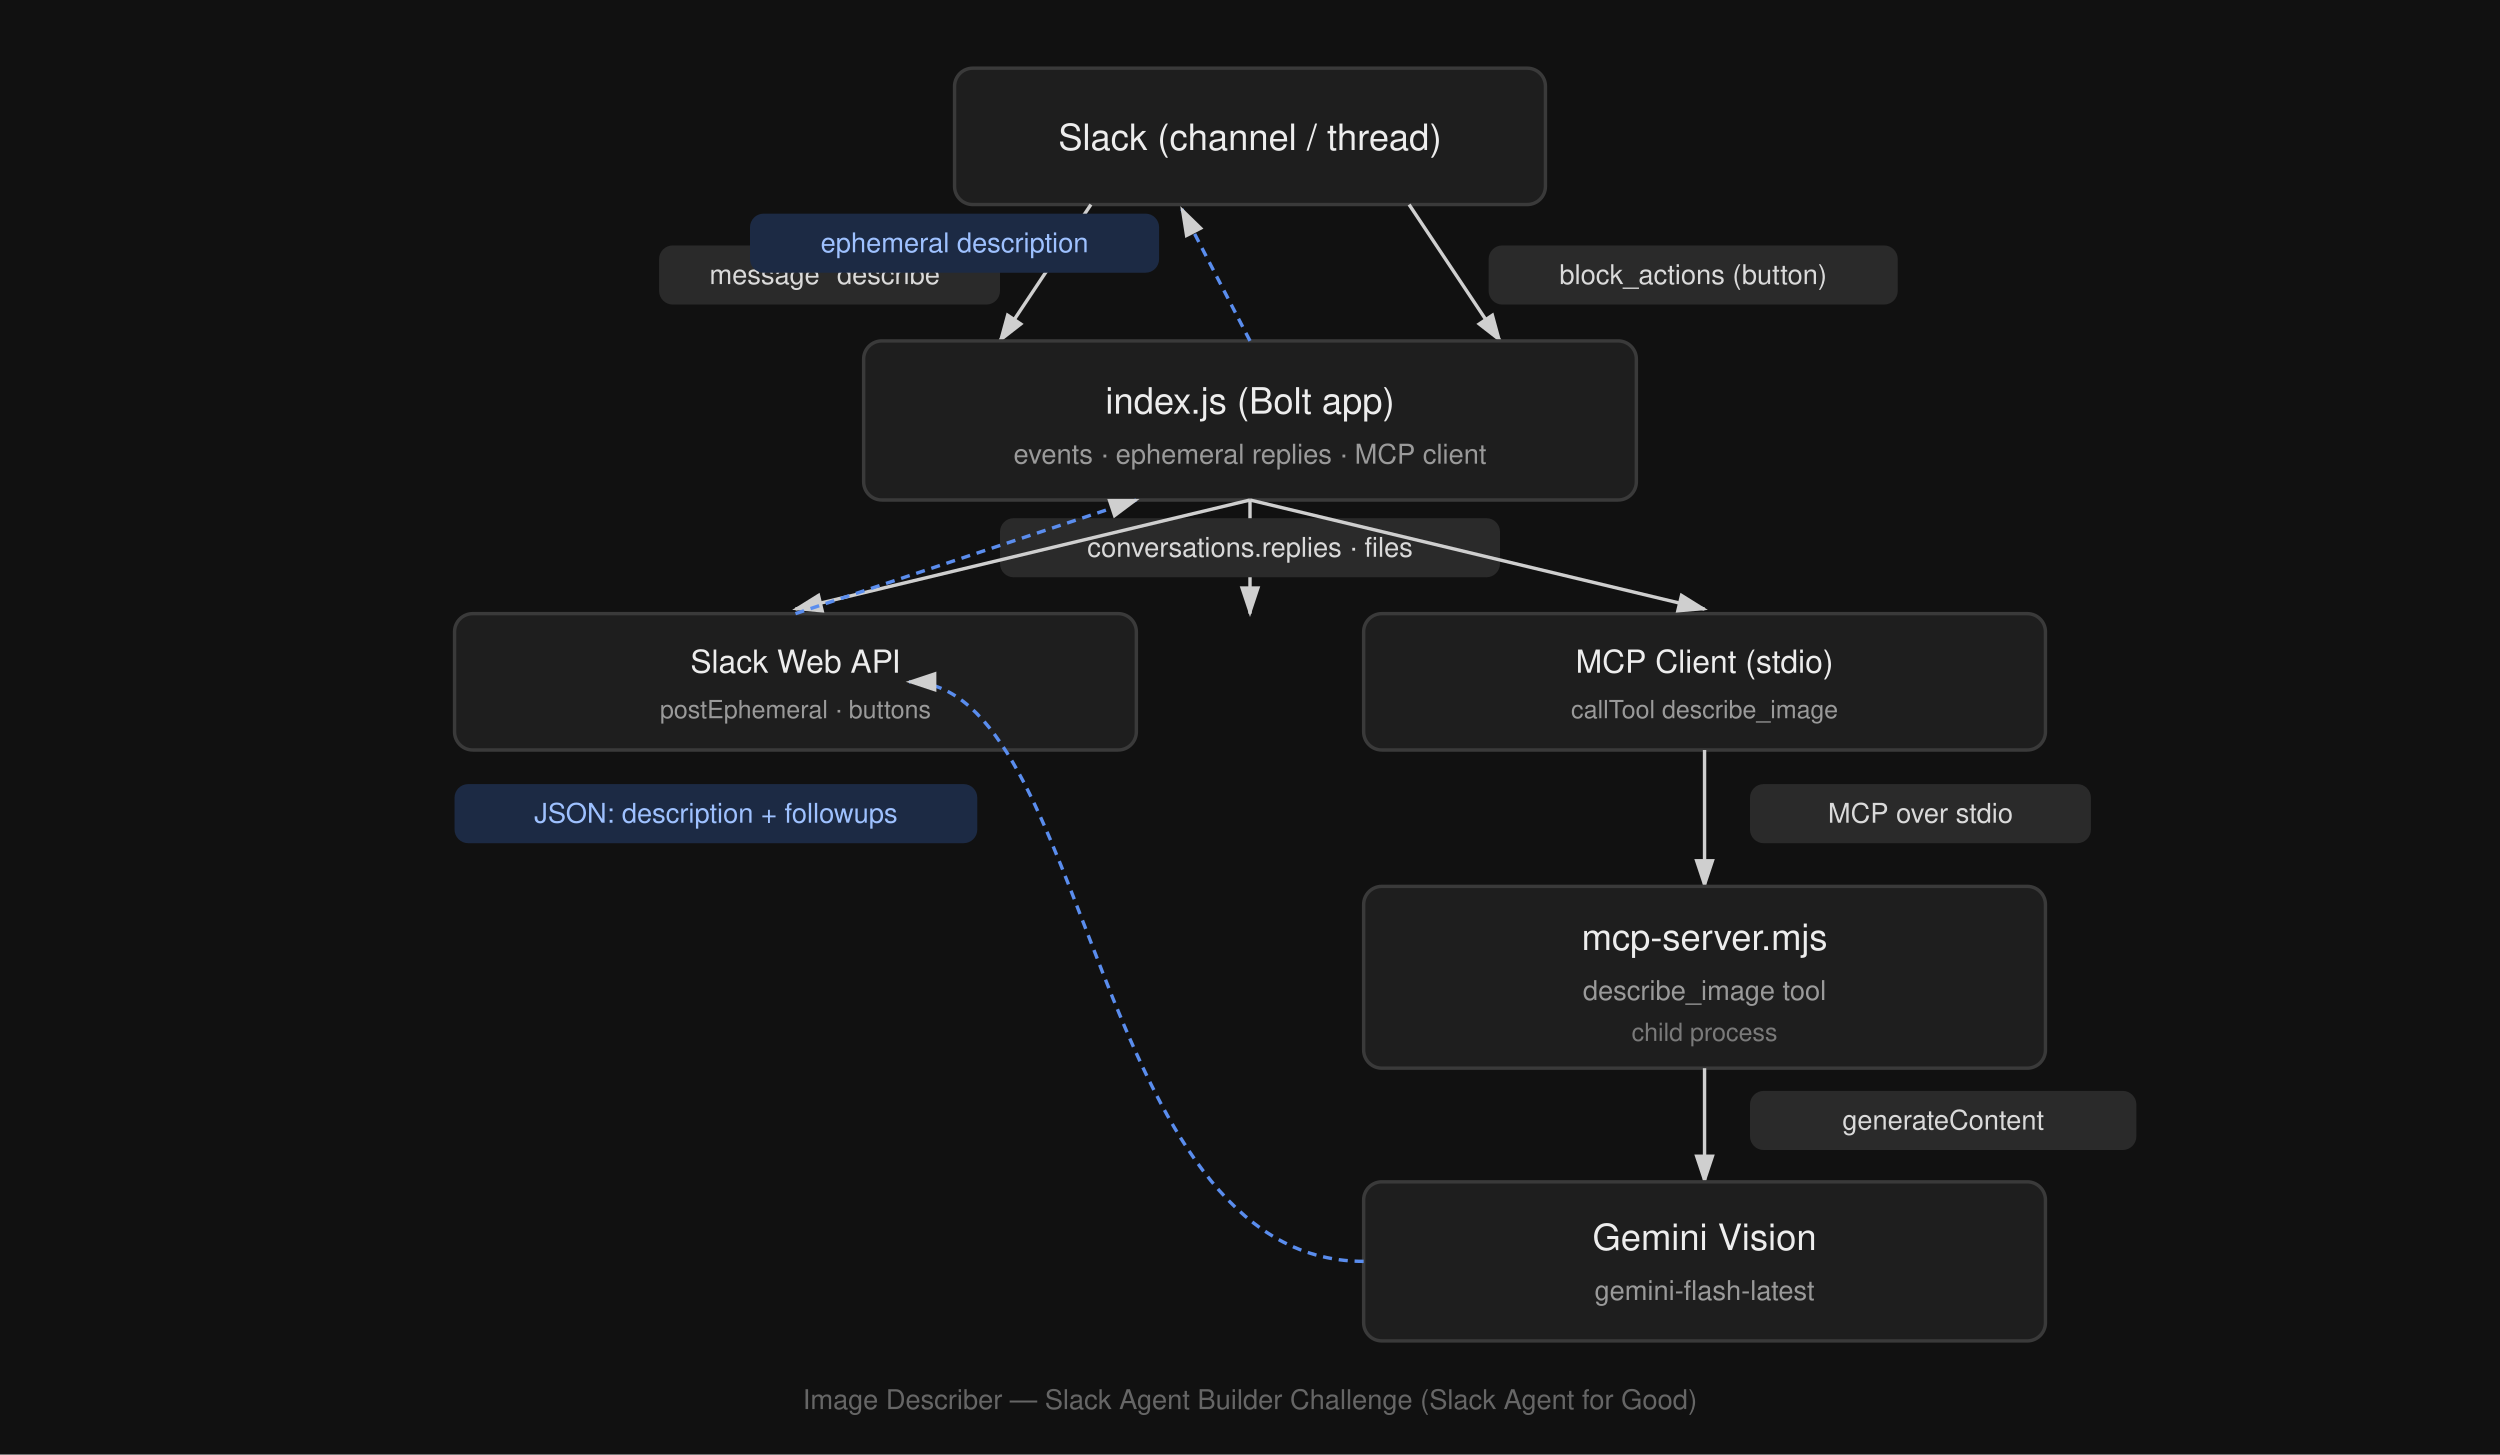
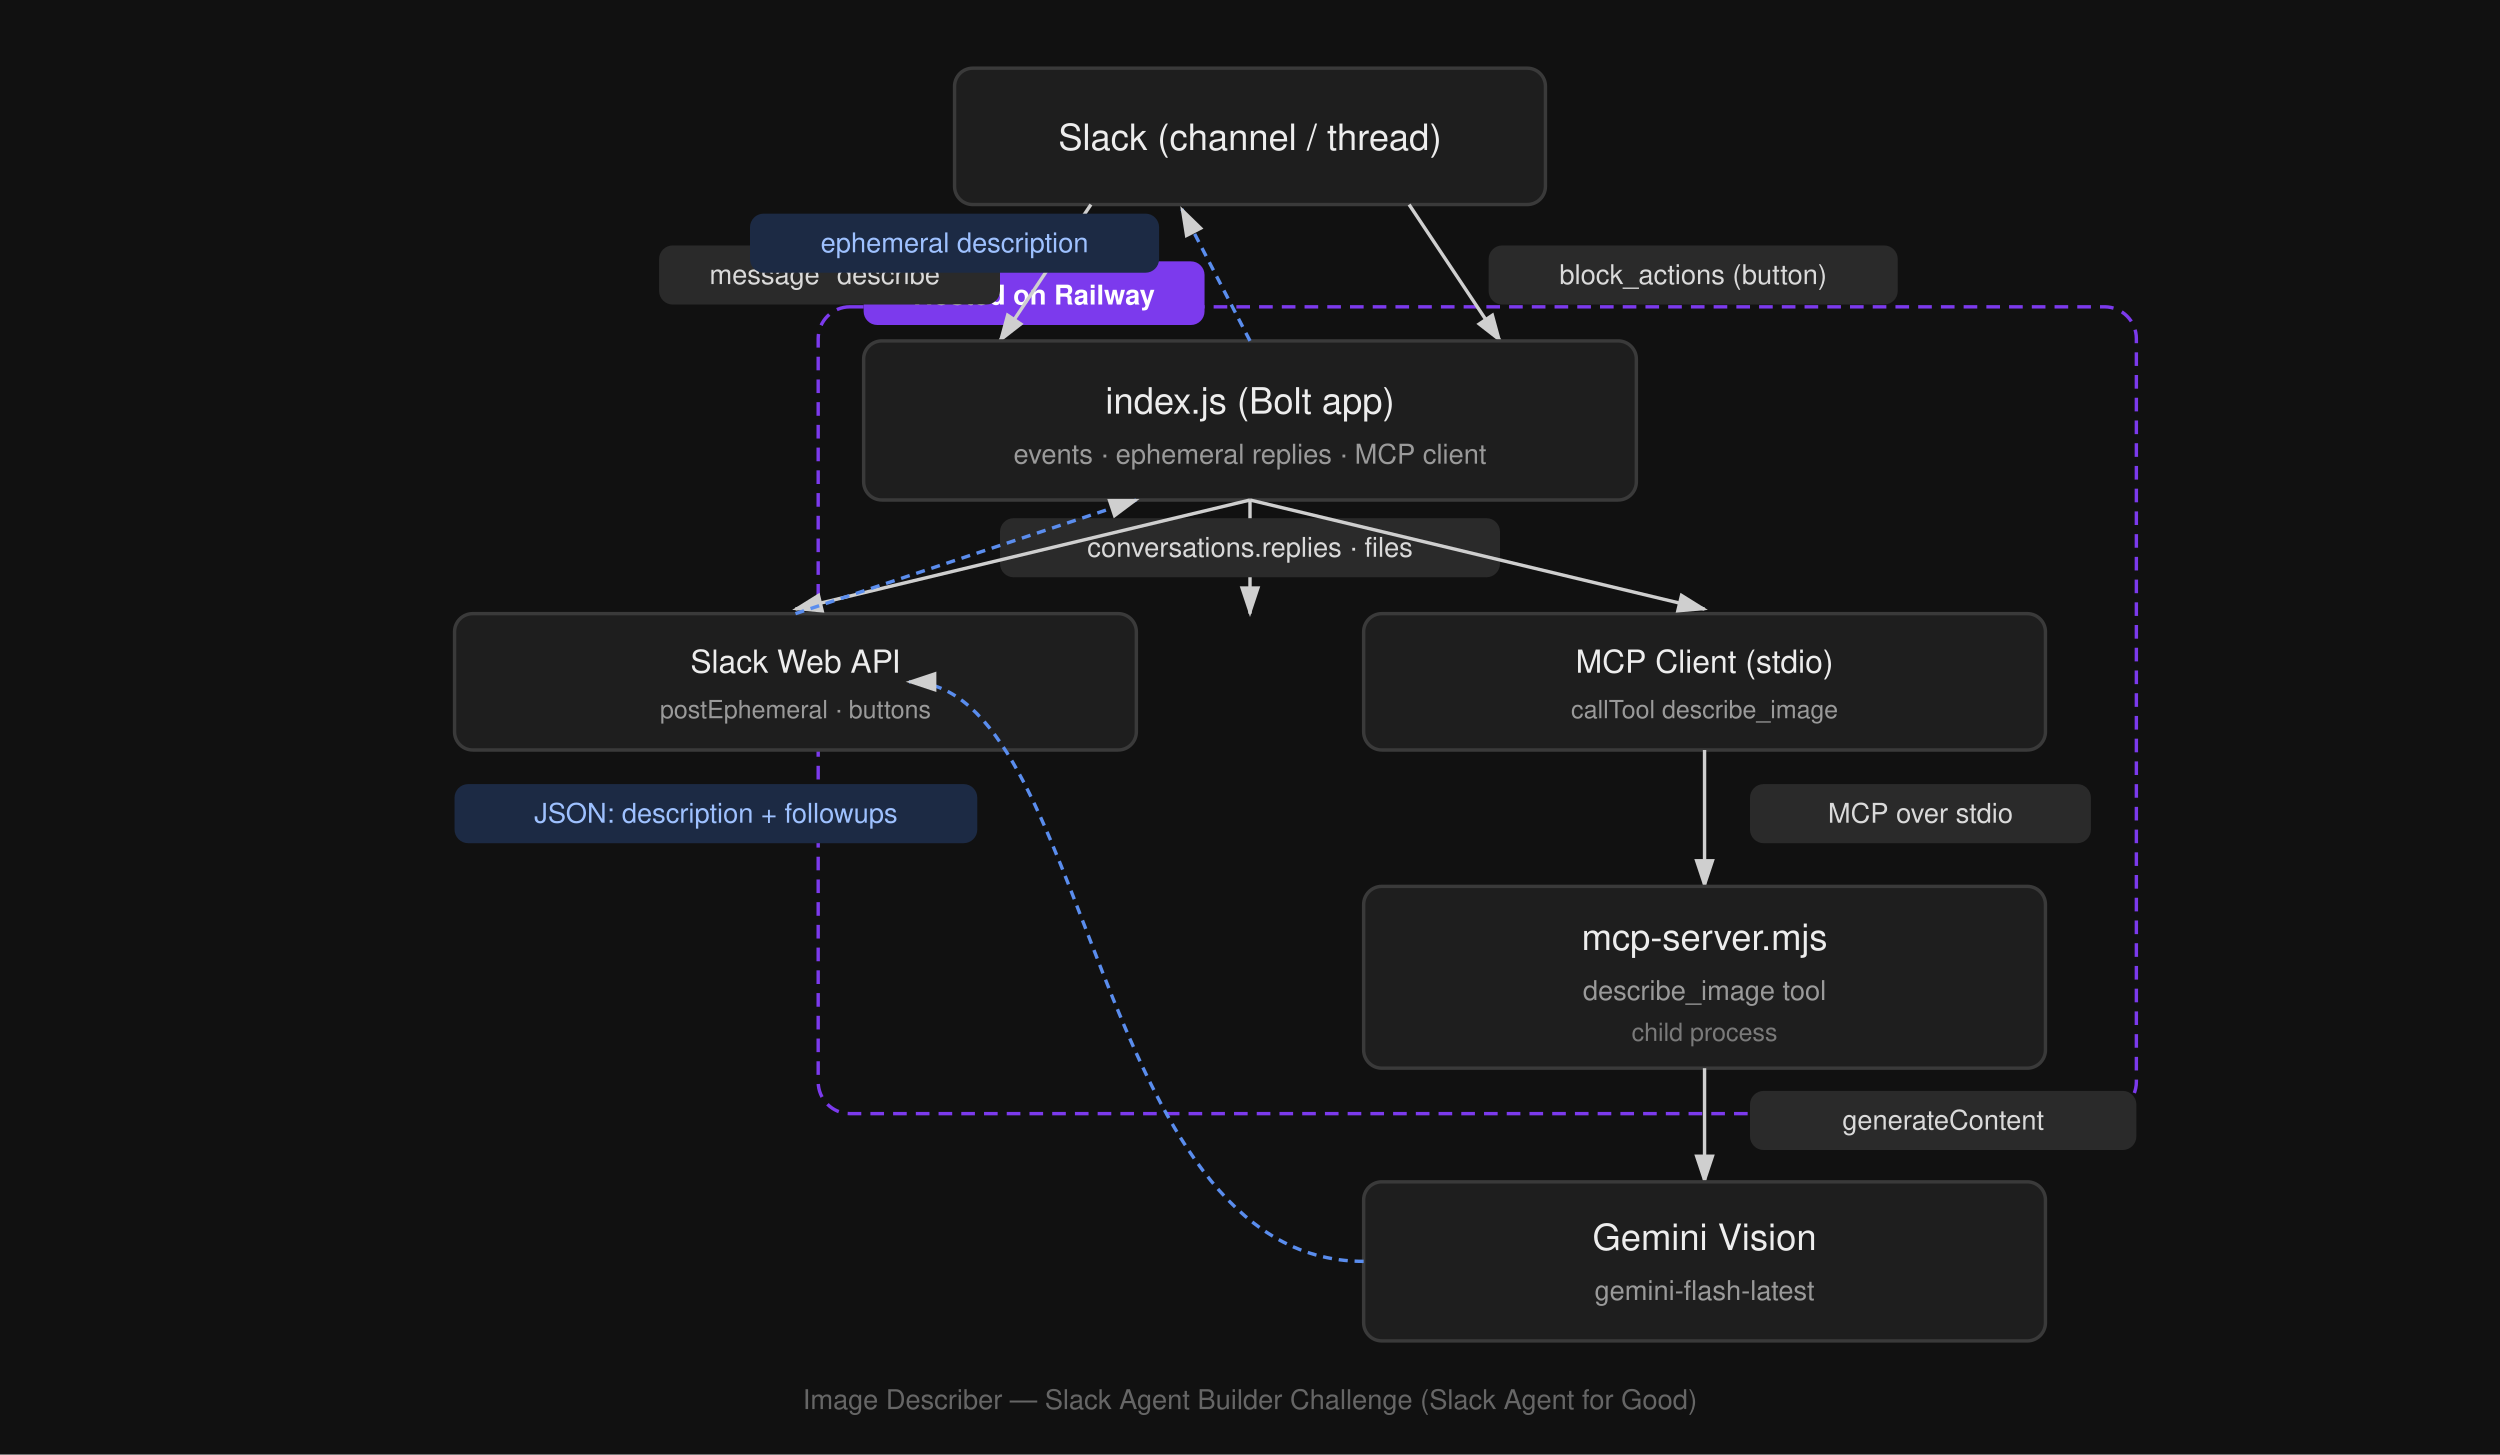
<svg xmlns="http://www.w3.org/2000/svg" viewBox="0 0 1100 640" font-family="Helvetica, Arial, sans-serif">
  <defs>
    <marker id="arrow" markerWidth="10" markerHeight="10" refX="8" refY="3" orient="auto" markerUnits="strokeWidth">
      <path d="M0,0 L0,6 L9,3 z" fill="#CFCFCF" />
    </marker>
  </defs>
  <rect width="1100" height="640" fill="#111111" />
+   <rect x="360" y="135" width="580" height="355" rx="14" fill="none" stroke="#7C3AED" stroke-width="1.5" stroke-dasharray="6 4" />
+   <rect x="380" y="115" width="150" height="28" rx="6" fill="#7C3AED" />
+   <text x="455" y="134" text-anchor="middle" font-size="12" fill="#FFFFFF" font-weight="700">Hosted on Railway</text>
  <rect x="420" y="30" width="260" height="60" rx="8" fill="#1E1E1E" stroke="#3A3A3A" stroke-width="1.5" />
  <text x="550" y="66" text-anchor="middle" font-size="16" fill="#EDEDED">Slack (channel / thread)</text>
  <path d="M480,90 L440,150" stroke="#CFCFCF" stroke-width="1.5" fill="none" marker-end="url(#arrow)" />
  <rect x="290" y="108" width="150" height="26" rx="6" fill="#2A2A2A" />
  <text x="365" y="125" text-anchor="middle" font-size="12" fill="#DADADA">message "describe"</text>
  <path d="M620,90 L660,150" stroke="#CFCFCF" stroke-width="1.5" fill="none" marker-end="url(#arrow)" />
  <rect x="655" y="108" width="180" height="26" rx="6" fill="#2A2A2A" />
  <text x="745" y="125" text-anchor="middle" font-size="12" fill="#DADADA">block_actions (button)</text>
  <rect x="380" y="150" width="340" height="70" rx="8" fill="#1E1E1E" stroke="#3A3A3A" stroke-width="1.5" />
  <text x="550" y="182" text-anchor="middle" font-size="16" fill="#EDEDED">index.js (Bolt app)</text>
  <text x="550" y="204" text-anchor="middle" font-size="12" fill="#9A9A9A">events · ephemeral replies · MCP client</text>
  <path d="M550,220 L550,270" stroke="#CFCFCF" stroke-width="1.5" fill="none" marker-end="url(#arrow)" />
  <rect x="440" y="228" width="220" height="26" rx="6" fill="#2A2A2A" />
  <text x="550" y="245" text-anchor="middle" font-size="12" fill="#DADADA">conversations.replies · files</text>
  <rect x="200" y="270" width="300" height="60" rx="8" fill="#1E1E1E" stroke="#3A3A3A" stroke-width="1.5" />
  <text x="350" y="296" text-anchor="middle" font-size="14" fill="#EDEDED">Slack Web API</text>
  <text x="350" y="316" text-anchor="middle" font-size="11" fill="#9A9A9A">postEphemeral · buttons</text>
  <rect x="600" y="270" width="300" height="60" rx="8" fill="#1E1E1E" stroke="#3A3A3A" stroke-width="1.5" />
  <text x="750" y="296" text-anchor="middle" font-size="14" fill="#EDEDED">MCP Client (stdio)</text>
  <text x="750" y="316" text-anchor="middle" font-size="11" fill="#9A9A9A">callTool describe_image</text>
  <path d="M550,220 L750,268" stroke="#CFCFCF" stroke-width="1.5" fill="none" marker-end="url(#arrow)" />
  <path d="M550,220 L350,268" stroke="#CFCFCF" stroke-width="1.5" fill="none" marker-end="url(#arrow)" />
  <path d="M750,330 L750,390" stroke="#CFCFCF" stroke-width="1.5" fill="none" marker-end="url(#arrow)" />
  <rect x="770" y="345" width="150" height="26" rx="6" fill="#2A2A2A" />
  <text x="845" y="362" text-anchor="middle" font-size="12" fill="#DADADA">MCP over stdio</text>
  <rect x="600" y="390" width="300" height="80" rx="8" fill="#1E1E1E" stroke="#3A3A3A" stroke-width="1.5" />
  <text x="750" y="418" text-anchor="middle" font-size="16" fill="#EDEDED">mcp-server.mjs</text>
  <text x="750" y="440" text-anchor="middle" font-size="12" fill="#9A9A9A">describe_image tool</text>
  <text x="750" y="458" text-anchor="middle" font-size="11" fill="#7A7A7A">child process</text>
  <path d="M750,470 L750,520" stroke="#CFCFCF" stroke-width="1.5" fill="none" marker-end="url(#arrow)" />
  <rect x="770" y="480" width="170" height="26" rx="6" fill="#2A2A2A" />
  <text x="855" y="497" text-anchor="middle" font-size="12" fill="#DADADA">generateContent</text>
  <rect x="600" y="520" width="300" height="70" rx="8" fill="#1E1E1E" stroke="#3A3A3A" stroke-width="1.5" />
  <text x="750" y="550" text-anchor="middle" font-size="16" fill="#EDEDED">Gemini Vision</text>
  <text x="750" y="572" text-anchor="middle" font-size="12" fill="#9A9A9A">gemini-flash-latest</text>
  <path d="M600,555 C 480,555 480,300 400,300" stroke="#5A8DEE" stroke-width="1.5" fill="none" marker-end="url(#arrow)" stroke-dasharray="4 3" />
  <rect x="200" y="345" width="230" height="26" rx="6" fill="#1C2A44" />
  <text x="315" y="362" text-anchor="middle" font-size="12" fill="#9EC1FF">JSON: description + followups</text>
  <path d="M350,270 L500,220" stroke="#5A8DEE" stroke-width="1.5" fill="none" marker-end="url(#arrow)" stroke-dasharray="4 3" />
  <path d="M550,150 L520,92" stroke="#5A8DEE" stroke-width="1.5" fill="none" marker-end="url(#arrow)" stroke-dasharray="4 3" />
  <rect x="330" y="94" width="180" height="26" rx="6" fill="#1C2A44" />
  <text x="420" y="111" text-anchor="middle" font-size="12" fill="#9EC1FF">ephemeral description</text>
  <text x="550" y="620" text-anchor="middle" font-size="12" fill="#666666">Image Describer — Slack Agent Builder Challenge (Slack Agent for Good)</text>
</svg>
